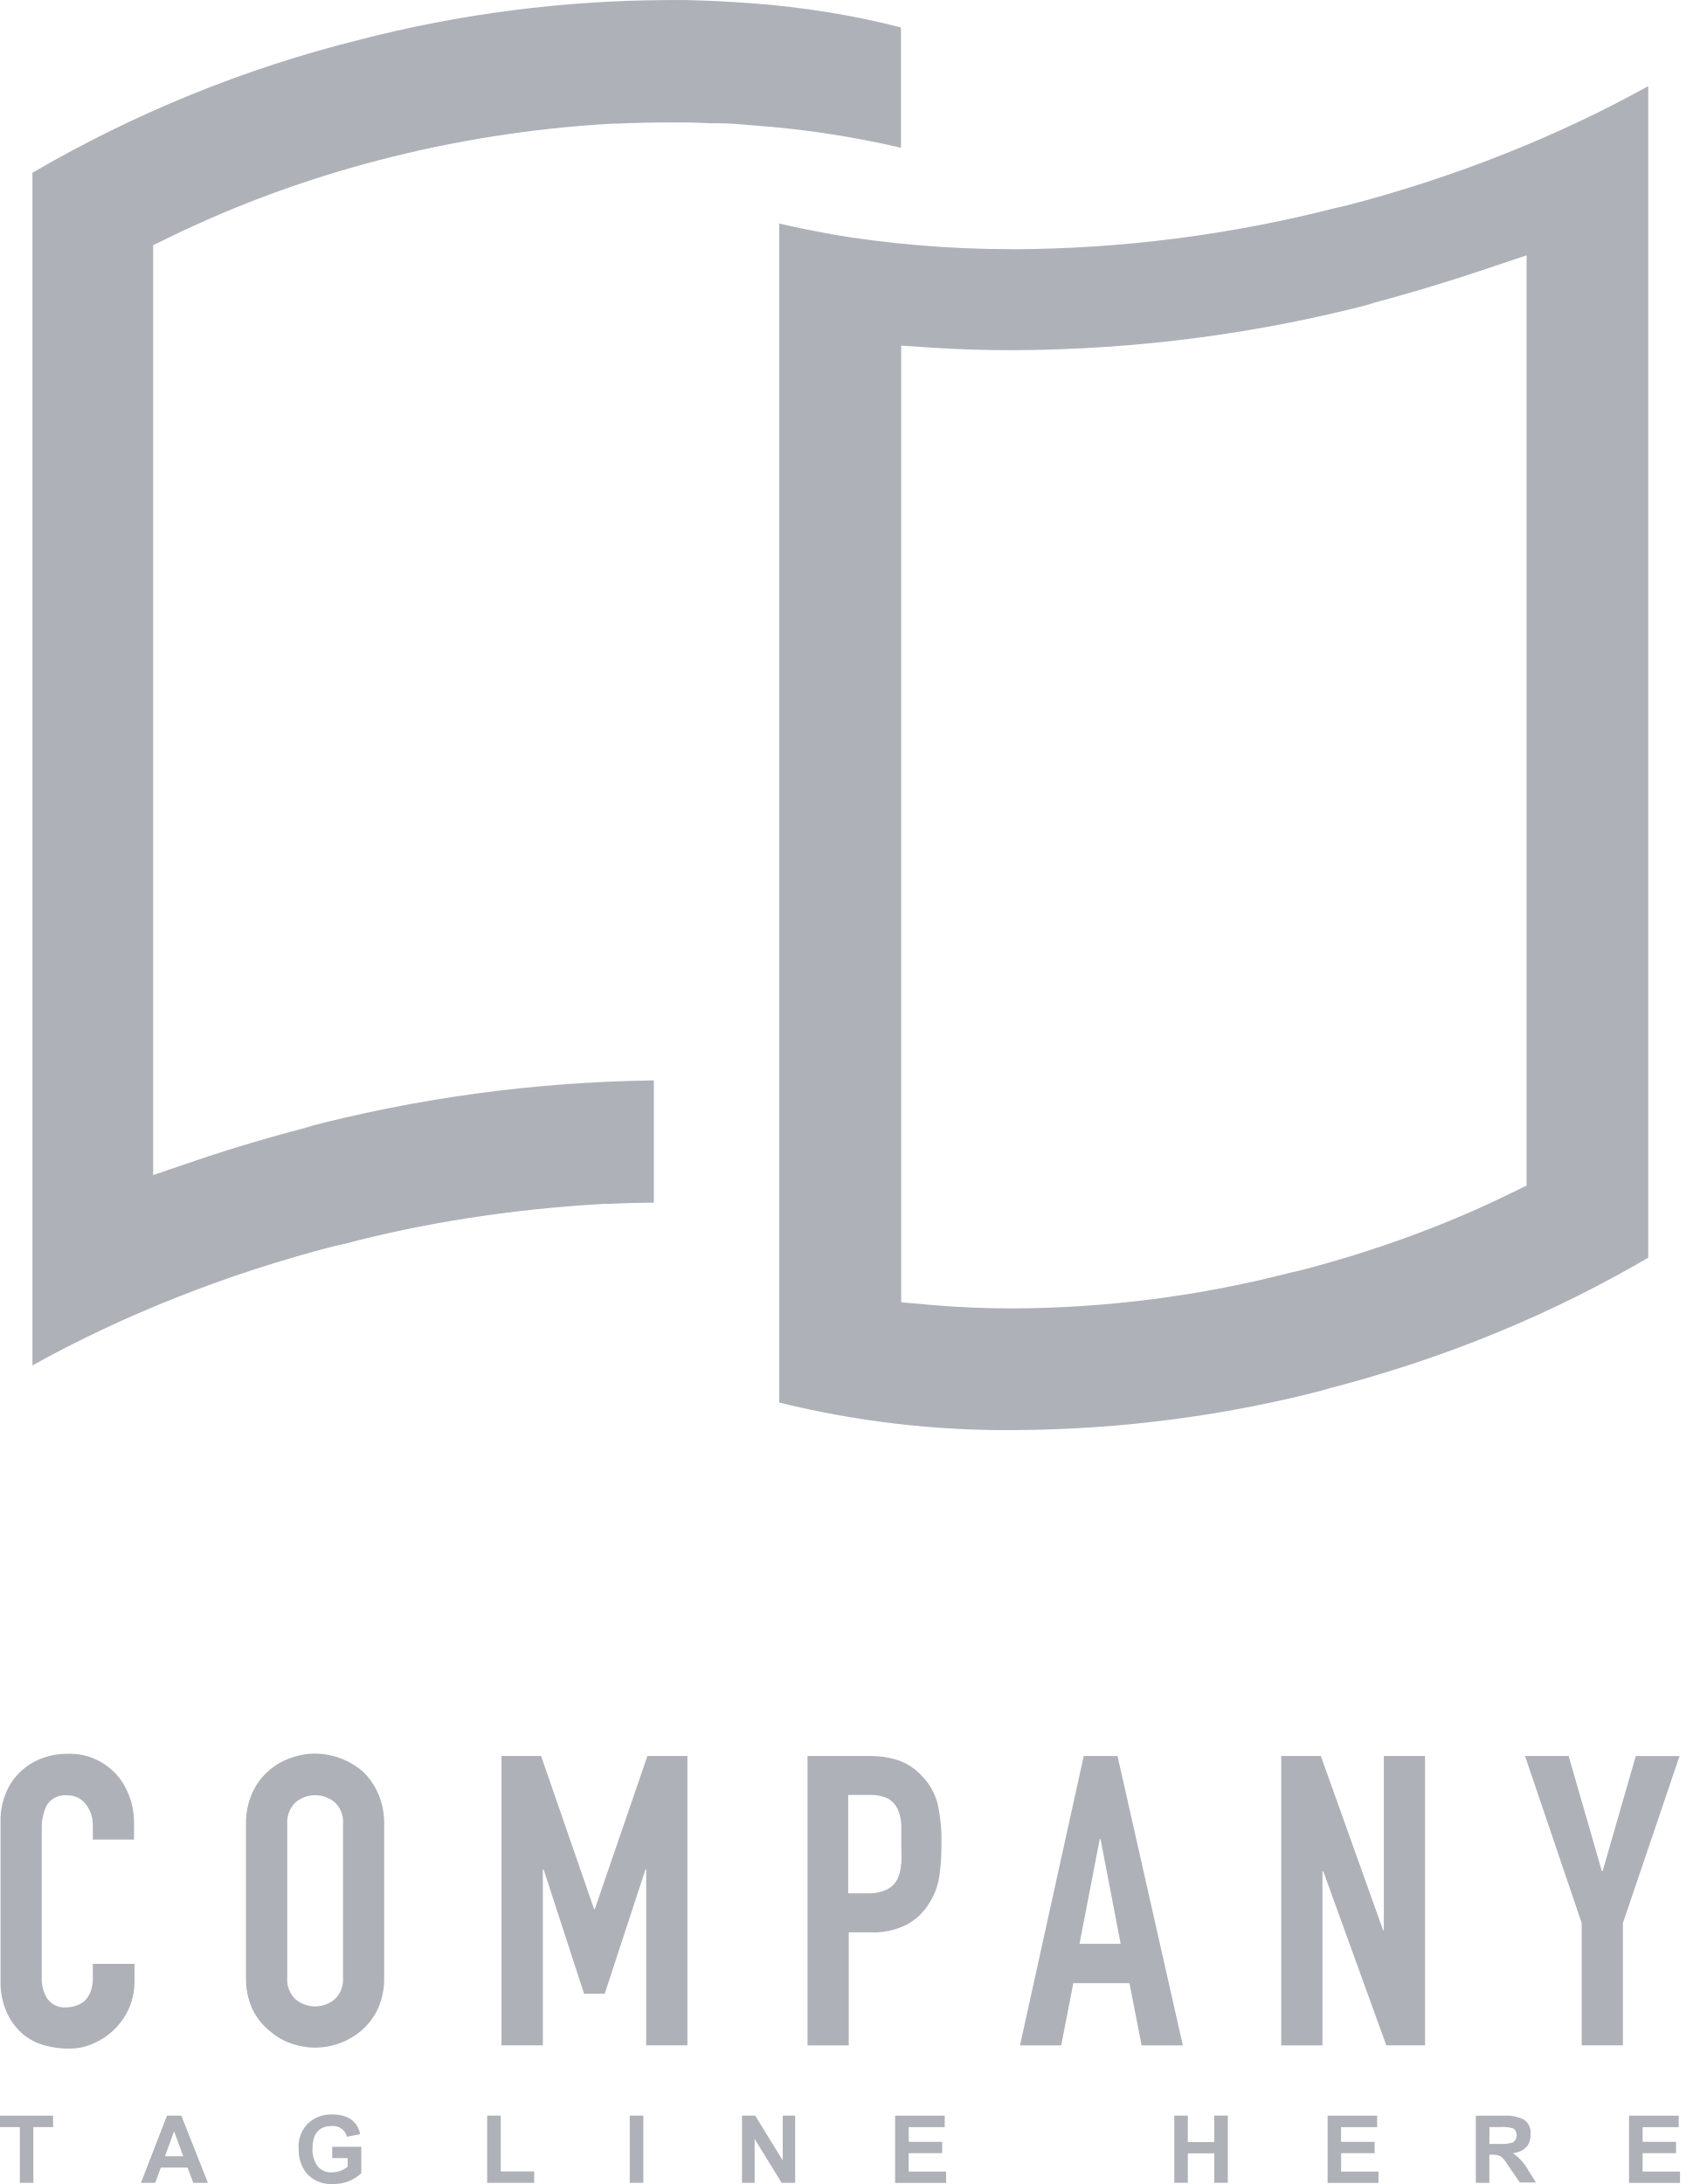
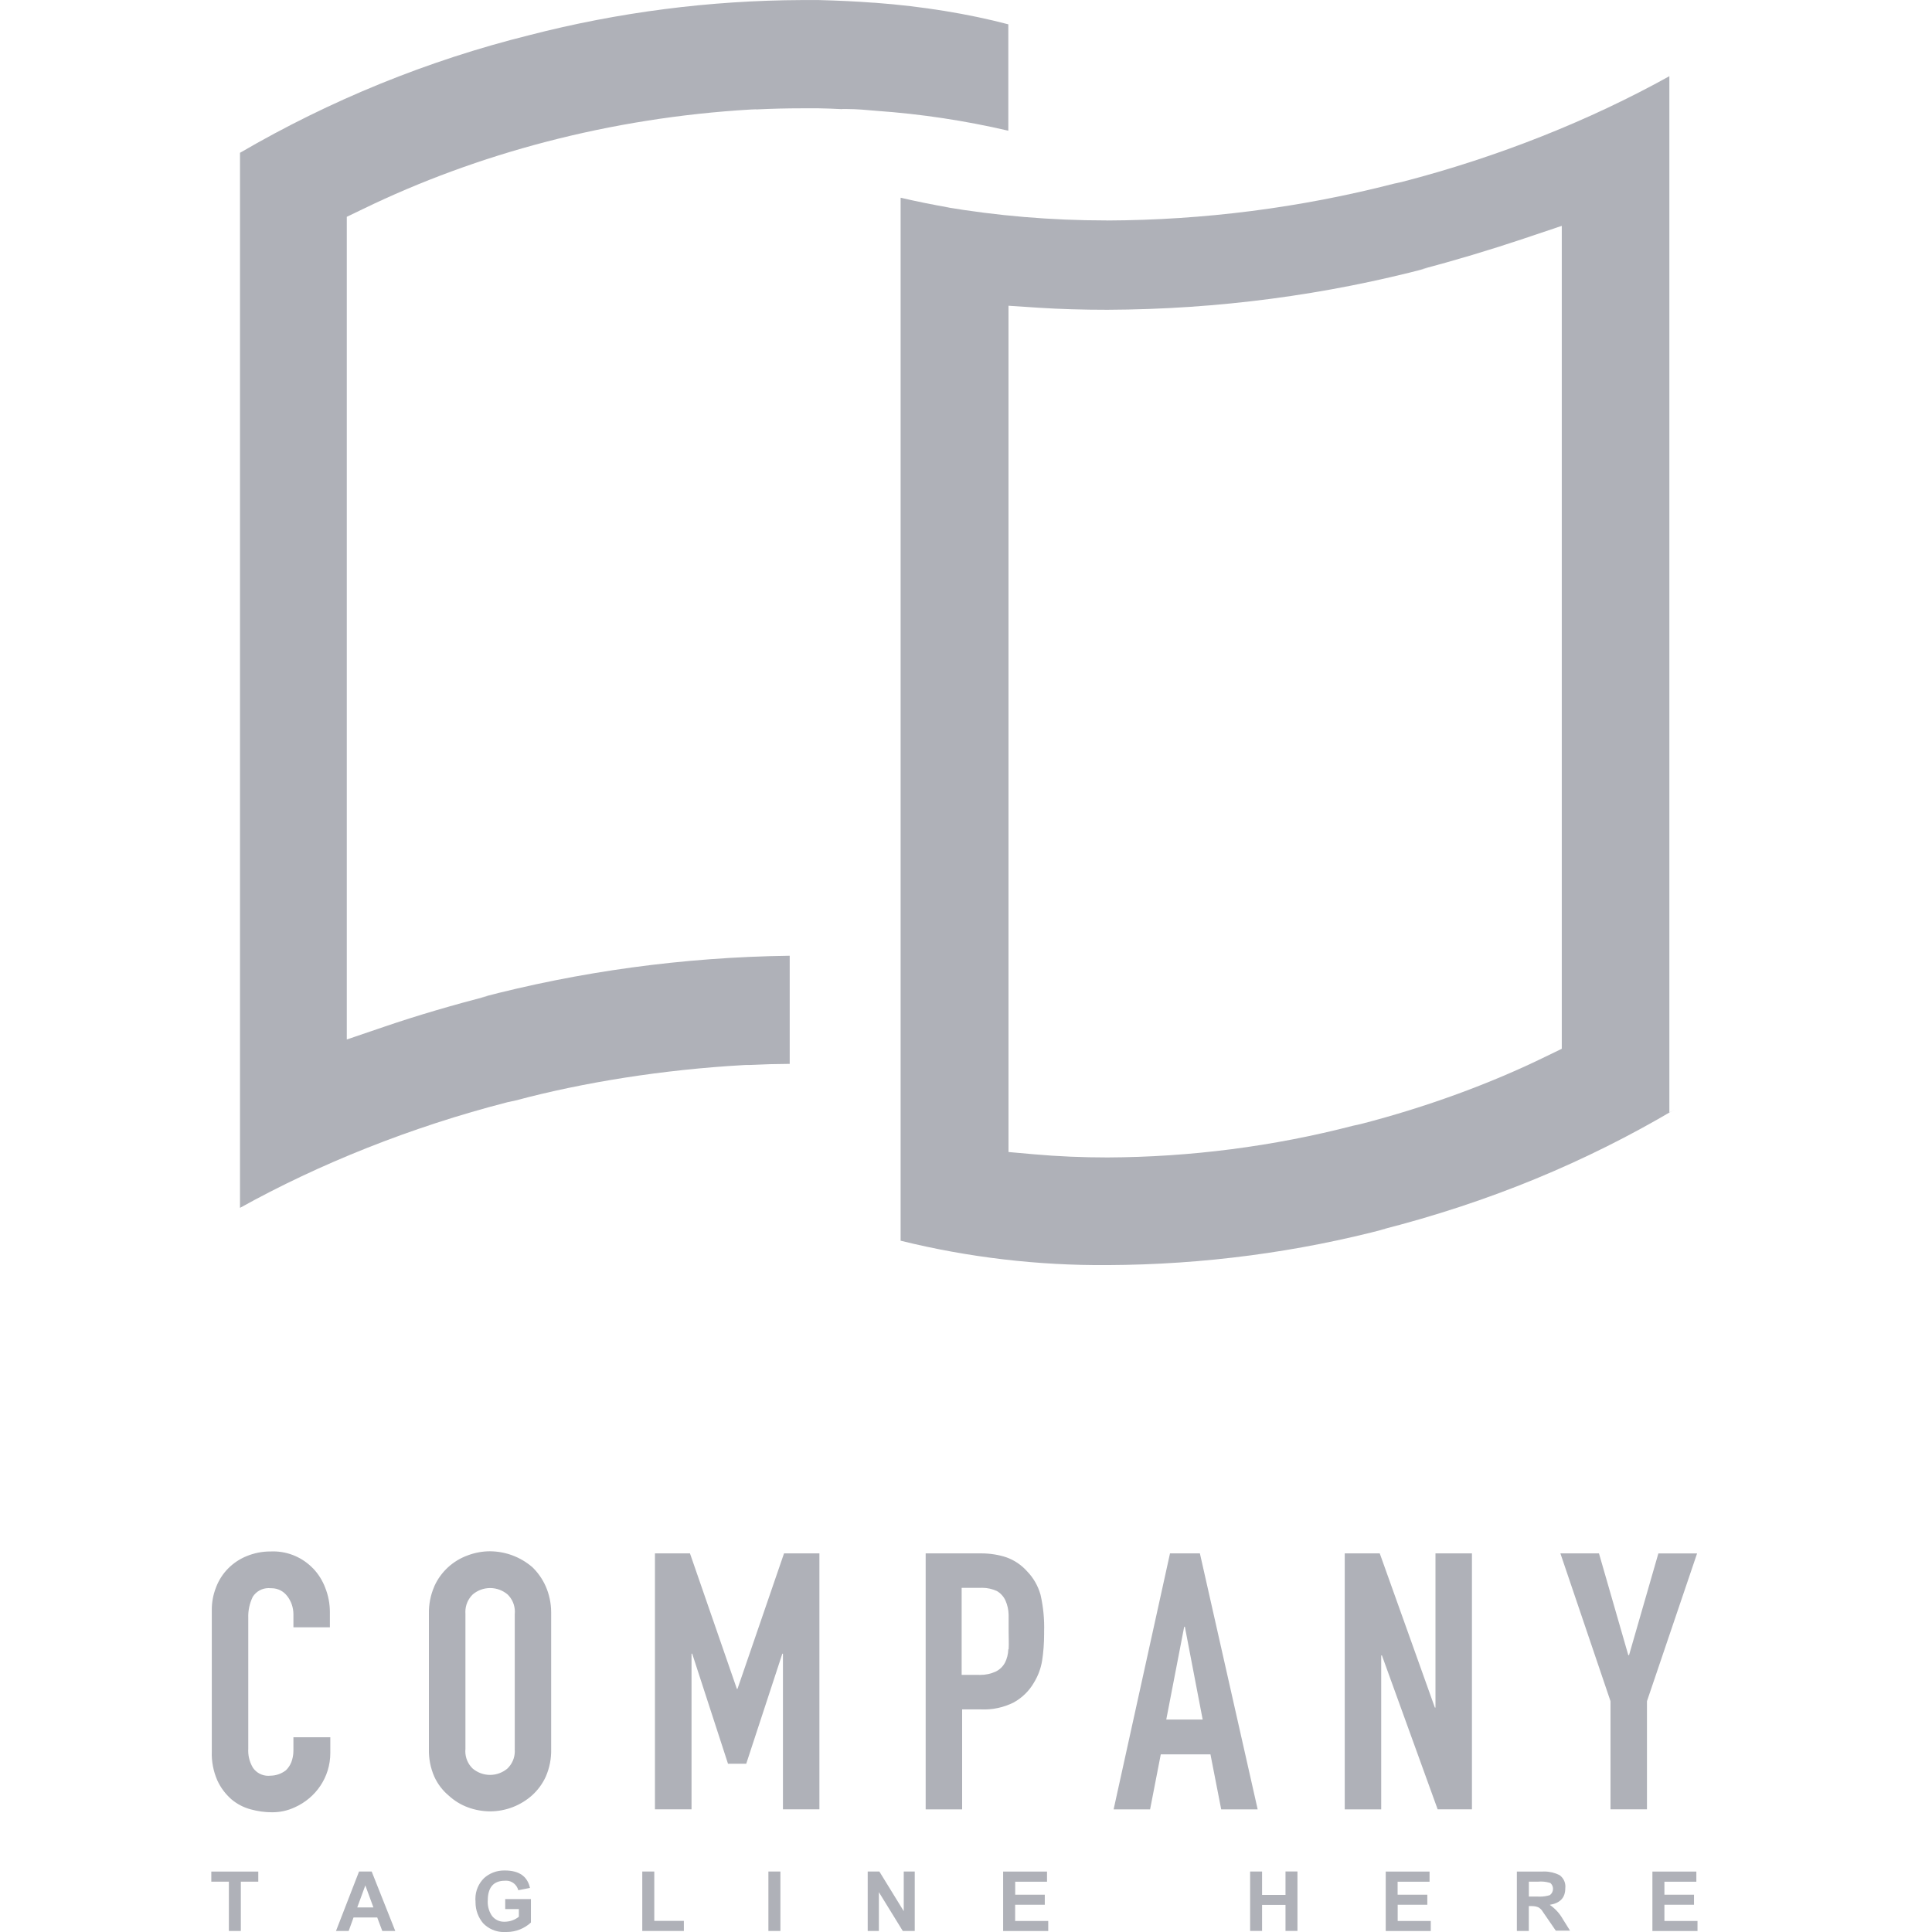
- <svg xmlns="http://www.w3.org/2000/svg" version="1.1" width="25" height="32" viewBox="0 0 25 32">
-   <path fill="#afb1b8" d="M10.447 1.806h0.084c0.156 0 0.324 0.015 0.49 0.030 0.734 0.052 1.463 0.162 2.18 0.329v-1.762c-0.652-0.172-1.42-0.299-2.207-0.357l-0.042-0.002c-0.254-0.020-0.571-0.035-0.889-0.043l-0.021-0h-0.263c-1.523 0.006-3.040 0.201-4.514 0.582-1.68 0.418-3.293 1.075-4.79 1.948v17.475c1.312-0.729 2.832-1.339 4.431-1.75l0.135-0.029c1.123-0.3 2.433-0.51 3.78-0.586l0.052-0.002h0.052c0.217-0.011 0.433-0.017 0.655-0.018v-1.791c-1.78 0.024-3.493 0.264-5.129 0.695l0.147-0.033c-0.603 0.157-1.185 0.326-1.731 0.513l-0.623 0.212v-13.626l0.266-0.128c1.89-0.918 4.096-1.513 6.425-1.649l0.047-0.002c0.008-0.001 0.018-0.001 0.028-0.001s0.019 0 0.029 0.001l-0.001-0c0.248-0.012 0.497-0.018 0.742-0.018h0.28c0.129 0.003 0.258 0.006 0.388 0.014z" />
-   <path fill="#afb1b8" d="M14.837 3.651c-0.005 0-0.010 0-0.016 0-0.915 0-1.811-0.077-2.684-0.225l0.094 0.013c-0.277-0.047-0.55-0.103-0.814-0.164v17.275c1.12 0.277 2.271 0.412 3.425 0.404 1.607-0.007 3.162-0.218 4.644-0.61l-0.128 0.029c1.817-0.461 3.412-1.129 4.877-1.995l-0.085 0.047v-17.163c-1.311 0.728-2.83 1.338-4.429 1.751l-0.136 0.030c-1.551 0.399-3.146 0.603-4.746 0.609zM21.745 3.95l0.623-0.209v13.63l-0.266 0.129c-0.903 0.442-1.962 0.834-3.065 1.118l-0.119 0.026c-1.331 0.345-2.699 0.521-4.074 0.527-0.411 0-0.818-0.017-1.214-0.052l-0.426-0.038v-14.017l0.497 0.033c0.361 0.023 0.735 0.034 1.141 0.034 1.841-0.007 3.622-0.248 5.32-0.696l-0.147 0.033c0.581-0.154 1.158-0.326 1.731-0.518zM1.684 25.977c-0.167-0.173-0.401-0.281-0.661-0.281-0.011 0-0.023 0-0.034 0.001l0.002-0c-0.004-0-0.009-0-0.014-0-0.139 0-0.272 0.028-0.393 0.078l0.007-0.003c-0.237 0.095-0.42 0.28-0.51 0.512l-0.002 0.006c-0.049 0.123-0.073 0.254-0.071 0.386v2.335c-0.006 0.164 0.026 0.328 0.092 0.479 0.055 0.12 0.135 0.226 0.234 0.313 0.093 0.078 0.202 0.135 0.32 0.166 0.114 0.031 0.231 0.048 0.349 0.048 0.13 0.001 0.258-0.026 0.377-0.081 0.351-0.156 0.591-0.5 0.591-0.901v-0.261h-0.611v0.208c0 0.004 0 0.009 0 0.014 0 0.070-0.013 0.136-0.037 0.198l0.001-0.004c-0.021 0.052-0.051 0.095-0.089 0.132l-0 0c-0.070 0.054-0.159 0.088-0.255 0.089h-0c-0.011 0.001-0.023 0.002-0.036 0.002-0.103 0-0.194-0.050-0.25-0.127l-0.001-0.001c-0.051-0.082-0.082-0.182-0.082-0.289 0-0.008 0-0.016 0.001-0.024l-0 0.001v-2.177c-0.004-0.121 0.022-0.24 0.075-0.349 0.056-0.087 0.153-0.143 0.262-0.143 0.013 0 0.025 0.001 0.038 0.002l-0.001-0c0.003-0 0.007-0 0.012-0 0.107 0 0.201 0.052 0.26 0.131l0.001 0.001c0.063 0.082 0.101 0.187 0.101 0.3 0 0.005-0 0.009-0 0.014v-0.001 0.202h0.604v-0.238c0-0.003 0-0.007 0-0.011 0-0.143-0.027-0.28-0.077-0.405l0.003 0.007c-0.048-0.128-0.117-0.237-0.205-0.329l0 0zM5.31 25.951c-0.186-0.158-0.429-0.255-0.694-0.257h-0c-0.124 0-0.248 0.023-0.364 0.066-0.252 0.090-0.451 0.276-0.557 0.511l-0.002 0.006c-0.062 0.142-0.092 0.297-0.089 0.452v2.239c-0.004 0.158 0.026 0.314 0.089 0.458 0.055 0.121 0.136 0.228 0.237 0.313 0.094 0.086 0.203 0.154 0.322 0.197 0.117 0.043 0.24 0.065 0.364 0.066 0.267-0.001 0.51-0.1 0.695-0.264l-0.001 0.001c0.097-0.087 0.176-0.194 0.23-0.313 0.063-0.144 0.093-0.301 0.089-0.458v-2.239c0-0.006 0-0.014 0-0.021 0-0.156-0.033-0.304-0.092-0.438l0.003 0.007c-0.057-0.128-0.135-0.237-0.23-0.327l-0-0zM5.025 28.969c0.001 0.010 0.002 0.023 0.002 0.035 0 0.114-0.047 0.216-0.123 0.289l-0 0c-0.077 0.065-0.178 0.105-0.287 0.105s-0.21-0.040-0.288-0.105l0.001 0.001c-0.076-0.073-0.123-0.175-0.123-0.289 0-0.012 0.001-0.025 0.002-0.037l-0 0.002v-2.239c-0.001-0.010-0.001-0.022-0.001-0.034 0-0.113 0.047-0.216 0.123-0.289l0-0c0.077-0.065 0.178-0.105 0.287-0.105s0.21 0.040 0.288 0.105l-0.001-0.001c0.076 0.073 0.123 0.175 0.123 0.289 0 0.012-0.001 0.025-0.002 0.037l0-0.002v2.24zM10.072 29.969v-4.24h-0.586l-0.771 2.244h-0.010l-0.777-2.244h-0.58v4.239h0.606v-2.578h0.011l0.593 1.823h0.302l0.598-1.823h0.010v2.578h0.606zM13.513 26.027c-0.093-0.105-0.211-0.185-0.342-0.232-0.124-0.042-0.267-0.066-0.416-0.066-0.008 0-0.016 0-0.024 0l0.001-0h-0.9v4.24h0.604v-1.656h0.311c0.189 0.009 0.376-0.031 0.545-0.116 0.139-0.078 0.251-0.188 0.329-0.32l0.002-0.004c0.070-0.113 0.117-0.238 0.138-0.369 0.021-0.133 0.033-0.287 0.033-0.444 0-0.013-0-0.027-0-0.040l0 0.002c0.006-0.203-0.014-0.407-0.059-0.606-0.043-0.153-0.12-0.284-0.223-0.39l0 0zM13.201 27.319c-0.003 0.081-0.023 0.157-0.057 0.224l0.001-0.003c-0.035 0.065-0.089 0.116-0.154 0.147l-0.002 0.001c-0.075 0.034-0.162 0.054-0.254 0.054-0.011 0-0.022-0-0.033-0.001l0.002 0h-0.276v-1.441h0.311c0.009-0 0.019-0.001 0.029-0.001 0.088 0 0.172 0.020 0.247 0.055l-0.004-0.002c0.062 0.036 0.111 0.090 0.141 0.154l0.001 0.002c0.033 0.074 0.051 0.155 0.053 0.236v0.282c0 0.098 0.006 0.201 0 0.291h-0.006zM16.374 25.729h-0.495l-0.934 4.24h0.604l0.177-0.911h0.823l0.178 0.911h0.604l-0.957-4.24zM15.817 28.481l0.297-1.537h0.011l0.295 1.537h-0.604zM20.277 28.283h-0.011l-0.913-2.554h-0.58v4.24h0.604v-2.55h0.012l0.923 2.549h0.568v-4.239h-0.604v2.554zM23.968 25.729l-0.486 1.686h-0.012l-0.486-1.686h-0.639l0.83 2.448v1.791h0.604v-1.791l0.83-2.447h-0.64zM0 31.166h0.291v0.817h0.198v-0.817h0.289v-0.167h-0.778v0.168zM2.447 30.998l-0.382 0.985h0.21l0.081-0.224h0.392l0.084 0.224h0.215l-0.391-0.985h-0.21zM2.417 31.593l0.134-0.365 0.134 0.365h-0.268zM4.866 31.62h0.228v0.127c-0.063 0.051-0.145 0.082-0.234 0.083h-0c-0.004 0-0.009 0-0.014 0-0.079 0-0.149-0.037-0.195-0.094l-0-0c-0.046-0.065-0.073-0.147-0.073-0.234 0-0.008 0-0.016 0.001-0.023l-0 0.001c0-0.219 0.095-0.329 0.283-0.329 0.006-0.001 0.014-0.001 0.021-0.001 0.097 0 0.178 0.067 0.201 0.157l0 0.001 0.194-0.038c-0.042-0.192-0.18-0.289-0.417-0.289-0.004-0-0.008-0-0.013-0-0.127 0-0.244 0.048-0.331 0.127l0-0c-0.088 0.087-0.143 0.208-0.143 0.342 0 0.013 0 0.026 0.002 0.038l-0-0.002c-0 0.007-0 0.015-0 0.023 0 0.132 0.048 0.254 0.127 0.347l-0.001-0.001c0.087 0.090 0.209 0.146 0.343 0.146 0.011 0 0.021-0 0.032-0.001l-0.001 0c0.005 0 0.010 0 0.016 0 0.155 0 0.296-0.060 0.402-0.157l-0 0v-0.388h-0.426v0.166zM7.337 30.998h-0.199v0.985h0.689v-0.167h-0.49v-0.817zM9.426 30.998h-0.199v0.985h0.199v-0.985zM11.469 31.655l-0.404-0.657h-0.193v0.985h0.185v-0.643l0.396 0.643h0.198v-0.985h-0.182v0.658zM13.315 31.549h0.49v-0.167h-0.49v-0.215h0.527v-0.168h-0.727v0.985h0.747v-0.167h-0.548v-0.266zM17.792 31.386h-0.388v-0.388h-0.198v0.984h0.198v-0.431h0.388v0.431h0.198v-0.985h-0.198v0.388zM19.649 31.549h0.492v-0.167h-0.492v-0.215h0.529v-0.168h-0.726v0.985h0.746v-0.167h-0.548v-0.266zM22.168 31.55c0.172-0.027 0.258-0.118 0.258-0.274 0.001-0.008 0.002-0.018 0.002-0.028 0-0.079-0.038-0.148-0.098-0.191l-0.001-0c-0.073-0.037-0.159-0.059-0.25-0.059-0.014 0-0.027 0-0.040 0.001l0.002-0h-0.417v0.984h0.198v-0.412h0.039c0.005-0 0.010-0 0.016-0 0.039 0 0.076 0.008 0.109 0.023l-0.002-0.001c0.029 0.018 0.053 0.042 0.070 0.072l0.215 0.313h0.236l-0.12-0.192c-0.054-0.096-0.128-0.175-0.215-0.235l-0.002-0.002zM21.969 31.413h-0.146v-0.247h0.156c0.012-0.001 0.027-0.002 0.042-0.002 0.057 0 0.111 0.009 0.163 0.026l-0.004-0.001c0.026 0.024 0.043 0.058 0.043 0.096 0 0.042-0.020 0.080-0.052 0.104l-0 0c-0.049 0.016-0.106 0.025-0.164 0.025-0.013 0-0.026-0-0.039-0.001l0.002 0zM24.068 31.549h0.49v-0.167h-0.49v-0.215h0.529v-0.168h-0.728v0.985h0.747v-0.167h-0.548v-0.266z" />
+ <svg xmlns="http://www.w3.org/2000/svg" version="1.1" width="32" height="32" viewBox="0 0 32 32">
+   <path fill="#afb1b8" d="M13.947 1.806h0.084c0.156 0 0.324 0.015 0.49 0.030 0.734 0.052 1.463 0.162 2.18 0.329v-1.762c-0.652-0.172-1.42-0.299-2.207-0.357l-0.042-0.002c-0.254-0.020-0.571-0.035-0.889-0.043h-0.284c-1.523 0.006-3.040 0.201-4.514 0.582-1.68 0.418-3.293 1.075-4.79 1.948v17.475c1.312-0.729 2.832-1.339 4.431-1.75l0.135-0.029c1.123-0.3 2.433-0.51 3.78-0.586l0.052-0.002h0.052c0.217-0.011 0.433-0.017 0.655-0.018v-1.791c-1.78 0.024-3.493 0.264-5.129 0.695l0.147-0.033c-0.603 0.157-1.185 0.326-1.731 0.513l-0.623 0.212v-13.626l0.266-0.128c1.89-0.918 4.096-1.513 6.425-1.649l0.047-0.002c0.008-0.001 0.018-0.001 0.028-0.001s0.019 0 0.029 0.001h-0.001c0.248-0.012 0.497-0.018 0.742-0.018h0.28c0.129 0.003 0.258 0.006 0.388 0.014z" />
+   <path fill="#afb1b8" d="M18.337 3.651c-0.005 0-0.010 0-0.016 0-0.915 0-1.811-0.077-2.684-0.225l0.094 0.013c-0.277-0.047-0.55-0.103-0.814-0.164v17.275c1.12 0.277 2.271 0.412 3.425 0.404 1.607-0.007 3.162-0.218 4.644-0.61l-0.128 0.029c1.817-0.461 3.412-1.129 4.877-1.995l-0.085 0.047v-17.163c-1.311 0.728-2.83 1.338-4.429 1.751l-0.136 0.030c-1.551 0.399-3.146 0.603-4.746 0.609zM25.245 3.95l0.623-0.209v13.63l-0.266 0.129c-0.903 0.442-1.962 0.834-3.065 1.118l-0.119 0.026c-1.331 0.345-2.699 0.521-4.074 0.527-0.411 0-0.818-0.017-1.214-0.052l-0.426-0.038v-14.017l0.497 0.033c0.361 0.023 0.735 0.034 1.141 0.034 1.841-0.007 3.622-0.248 5.32-0.696l-0.147 0.033c0.581-0.154 1.158-0.326 1.731-0.518zM5.184 25.977c-0.167-0.173-0.401-0.281-0.661-0.281-0.011 0-0.023 0-0.034 0.001h0.002c-0.004 0-0.009 0-0.014 0-0.139 0-0.272 0.028-0.393 0.078l0.007-0.003c-0.237 0.095-0.42 0.28-0.51 0.512l-0.002 0.006c-0.049 0.123-0.073 0.254-0.071 0.386v2.335c-0.006 0.164 0.026 0.328 0.092 0.479 0.055 0.12 0.135 0.226 0.234 0.313 0.093 0.078 0.202 0.135 0.32 0.166 0.114 0.031 0.231 0.048 0.349 0.048 0.13 0.001 0.258-0.026 0.377-0.081 0.351-0.156 0.591-0.5 0.591-0.901v-0.261h-0.611v0.208c0 0.004 0 0.009 0 0.014 0 0.070-0.013 0.136-0.037 0.198l0.001-0.004c-0.021 0.052-0.051 0.095-0.089 0.132v0c-0.070 0.054-0.159 0.088-0.255 0.089v0c-0.011 0.001-0.023 0.002-0.036 0.002-0.103 0-0.194-0.050-0.25-0.127l-0.001-0.001c-0.051-0.082-0.082-0.182-0.082-0.289 0-0.008 0-0.016 0.001-0.024v0.001-2.177c-0.004-0.121 0.022-0.24 0.075-0.349 0.056-0.087 0.153-0.143 0.262-0.143 0.013 0 0.025 0.001 0.038 0.002h-0.001c0.003 0 0.007 0 0.012 0 0.107 0 0.201 0.052 0.26 0.131l0.001 0.001c0.063 0.082 0.101 0.187 0.101 0.3 0 0.005 0 0.009 0 0.014v-0.001 0.202h0.604v-0.238c0-0.003 0-0.007 0-0.011 0-0.143-0.027-0.28-0.077-0.405l0.003 0.007c-0.048-0.128-0.117-0.237-0.205-0.329v0zM8.81 25.951c-0.186-0.158-0.429-0.255-0.694-0.257v0c-0.124 0-0.248 0.023-0.364 0.066-0.252 0.090-0.451 0.276-0.557 0.511l-0.002 0.006c-0.062 0.142-0.092 0.297-0.089 0.452v2.239c-0.004 0.158 0.026 0.314 0.089 0.458 0.055 0.121 0.136 0.228 0.237 0.313 0.094 0.086 0.203 0.154 0.322 0.197 0.117 0.043 0.24 0.065 0.364 0.066 0.267-0.001 0.51-0.1 0.695-0.264l-0.001 0.001c0.097-0.087 0.176-0.194 0.23-0.313 0.063-0.144 0.093-0.301 0.089-0.458v-2.239c0-0.006 0-0.014 0-0.021 0-0.156-0.033-0.304-0.092-0.438l0.003 0.007c-0.057-0.128-0.135-0.237-0.23-0.327v0zM8.525 28.969c0.001 0.010 0.002 0.023 0.002 0.035 0 0.114-0.047 0.216-0.123 0.289v0c-0.077 0.065-0.178 0.105-0.287 0.105s-0.21-0.040-0.288-0.105l0.001 0.001c-0.076-0.073-0.123-0.175-0.123-0.289 0-0.012 0.001-0.025 0.002-0.037v0.002-2.239c-0.001-0.010-0.001-0.022-0.001-0.034 0-0.113 0.047-0.216 0.123-0.289v0c0.077-0.065 0.178-0.105 0.287-0.105s0.21 0.040 0.288 0.105l-0.001-0.001c0.076 0.073 0.123 0.175 0.123 0.289 0 0.012-0.001 0.025-0.002 0.037v-0.002 2.24zM13.572 29.969v-4.24h-0.586l-0.771 2.244h-0.010l-0.777-2.244h-0.58v4.239h0.606v-2.578h0.011l0.593 1.823h0.302l0.598-1.823h0.010v2.578h0.606zM17.013 26.027c-0.093-0.105-0.211-0.185-0.342-0.232-0.124-0.042-0.267-0.066-0.416-0.066-0.008 0-0.016 0-0.024 0h-0.899v4.24h0.604v-1.656h0.311c0.189 0.009 0.376-0.031 0.545-0.116 0.139-0.078 0.251-0.188 0.329-0.32l0.002-0.004c0.070-0.113 0.117-0.238 0.138-0.369 0.021-0.133 0.033-0.287 0.033-0.444 0-0.013 0-0.027 0-0.040v0.002c0.006-0.203-0.014-0.407-0.059-0.606-0.043-0.153-0.12-0.284-0.223-0.39v0zM16.701 27.319c-0.003 0.081-0.023 0.157-0.057 0.224l0.001-0.003c-0.035 0.065-0.089 0.116-0.154 0.147l-0.002 0.001c-0.075 0.034-0.162 0.054-0.254 0.054-0.011 0-0.022 0-0.033-0.001h-0.274v-1.441h0.311c0.009 0 0.019-0.001 0.029-0.001 0.088 0 0.172 0.020 0.247 0.055l-0.004-0.002c0.062 0.036 0.111 0.090 0.141 0.154l0.001 0.002c0.033 0.074 0.051 0.155 0.053 0.236v0.282c0 0.098 0.006 0.201 0 0.291h-0.006zM19.874 25.729h-0.495l-0.934 4.24h0.604l0.177-0.911h0.823l0.178 0.911h0.604l-0.957-4.24zM19.317 28.481l0.297-1.537h0.011l0.295 1.537h-0.604zM23.777 28.283h-0.011l-0.913-2.554h-0.58v4.24h0.604v-2.55h0.012l0.923 2.549h0.568v-4.239h-0.604v2.554zM27.468 25.729l-0.486 1.686h-0.012l-0.486-1.686h-0.639l0.83 2.448v1.791h0.604v-1.791l0.83-2.447h-0.64zM3.5 31.166h0.291v0.817h0.198v-0.817h0.289v-0.167h-0.778v0.168zM5.947 30.998l-0.382 0.985h0.21l0.081-0.224h0.392l0.084 0.224h0.215l-0.391-0.985h-0.21zM5.917 31.593l0.134-0.365 0.134 0.365h-0.268zM8.366 31.62h0.228v0.127c-0.063 0.051-0.145 0.082-0.234 0.083v0c-0.004 0-0.009 0-0.014 0-0.079 0-0.149-0.037-0.195-0.094v0c-0.046-0.065-0.073-0.147-0.073-0.234 0-0.008 0-0.016 0.001-0.023v0.001c0-0.219 0.095-0.329 0.283-0.329 0.006-0.001 0.014-0.001 0.021-0.001 0.097 0 0.178 0.067 0.201 0.157v0.001l0.194-0.038c-0.042-0.192-0.18-0.289-0.417-0.289-0.004 0-0.008 0-0.013 0-0.127 0-0.244 0.048-0.331 0.127v0c-0.088 0.087-0.143 0.208-0.143 0.342 0 0.013 0 0.026 0.002 0.038v-0.002c0 0.007 0 0.015 0 0.023 0 0.132 0.048 0.254 0.127 0.347l-0.001-0.001c0.087 0.090 0.209 0.146 0.343 0.146 0.011 0 0.021 0 0.032-0.001h-0.001c0.005 0 0.010 0 0.016 0 0.155 0 0.296-0.060 0.402-0.157v0-0.388h-0.426v0.166zM10.837 30.998h-0.199v0.985h0.689v-0.167h-0.49v-0.817zM12.926 30.998h-0.199v0.985h0.199v-0.985zM14.969 31.655l-0.404-0.657h-0.193v0.985h0.185v-0.643l0.396 0.643h0.198v-0.985h-0.182v0.658zM16.815 31.549h0.49v-0.167h-0.49v-0.215h0.527v-0.168h-0.727v0.985h0.747v-0.167h-0.548v-0.266zM21.292 31.386h-0.388v-0.388h-0.198v0.984h0.198v-0.431h0.388v0.431h0.198v-0.985h-0.198v0.388zM23.149 31.549h0.492v-0.167h-0.492v-0.215h0.529v-0.168h-0.726v0.985h0.746v-0.167h-0.548v-0.266zM25.668 31.55c0.172-0.027 0.258-0.118 0.258-0.274 0.001-0.008 0.002-0.018 0.002-0.028 0-0.079-0.038-0.148-0.098-0.191h-0.001c-0.073-0.037-0.159-0.059-0.25-0.059-0.014 0-0.027 0-0.040 0.001h-0.415v0.984h0.198v-0.412h0.039c0.005 0 0.010 0 0.016 0 0.039 0 0.076 0.008 0.109 0.023l-0.002-0.001c0.029 0.018 0.053 0.042 0.070 0.072l0.215 0.313h0.236l-0.12-0.192c-0.054-0.096-0.128-0.175-0.215-0.235l-0.002-0.002zM25.469 31.413h-0.146v-0.247h0.156c0.012-0.001 0.027-0.002 0.042-0.002 0.057 0 0.111 0.009 0.163 0.026l-0.004-0.001c0.026 0.024 0.043 0.058 0.043 0.096 0 0.042-0.020 0.080-0.052 0.104v0c-0.049 0.016-0.106 0.025-0.164 0.025-0.013 0-0.026 0-0.039-0.001h0.002zM27.568 31.549h0.49v-0.167h-0.49v-0.215h0.529v-0.168h-0.728v0.985h0.747v-0.167h-0.548v-0.266z" />
</svg>
